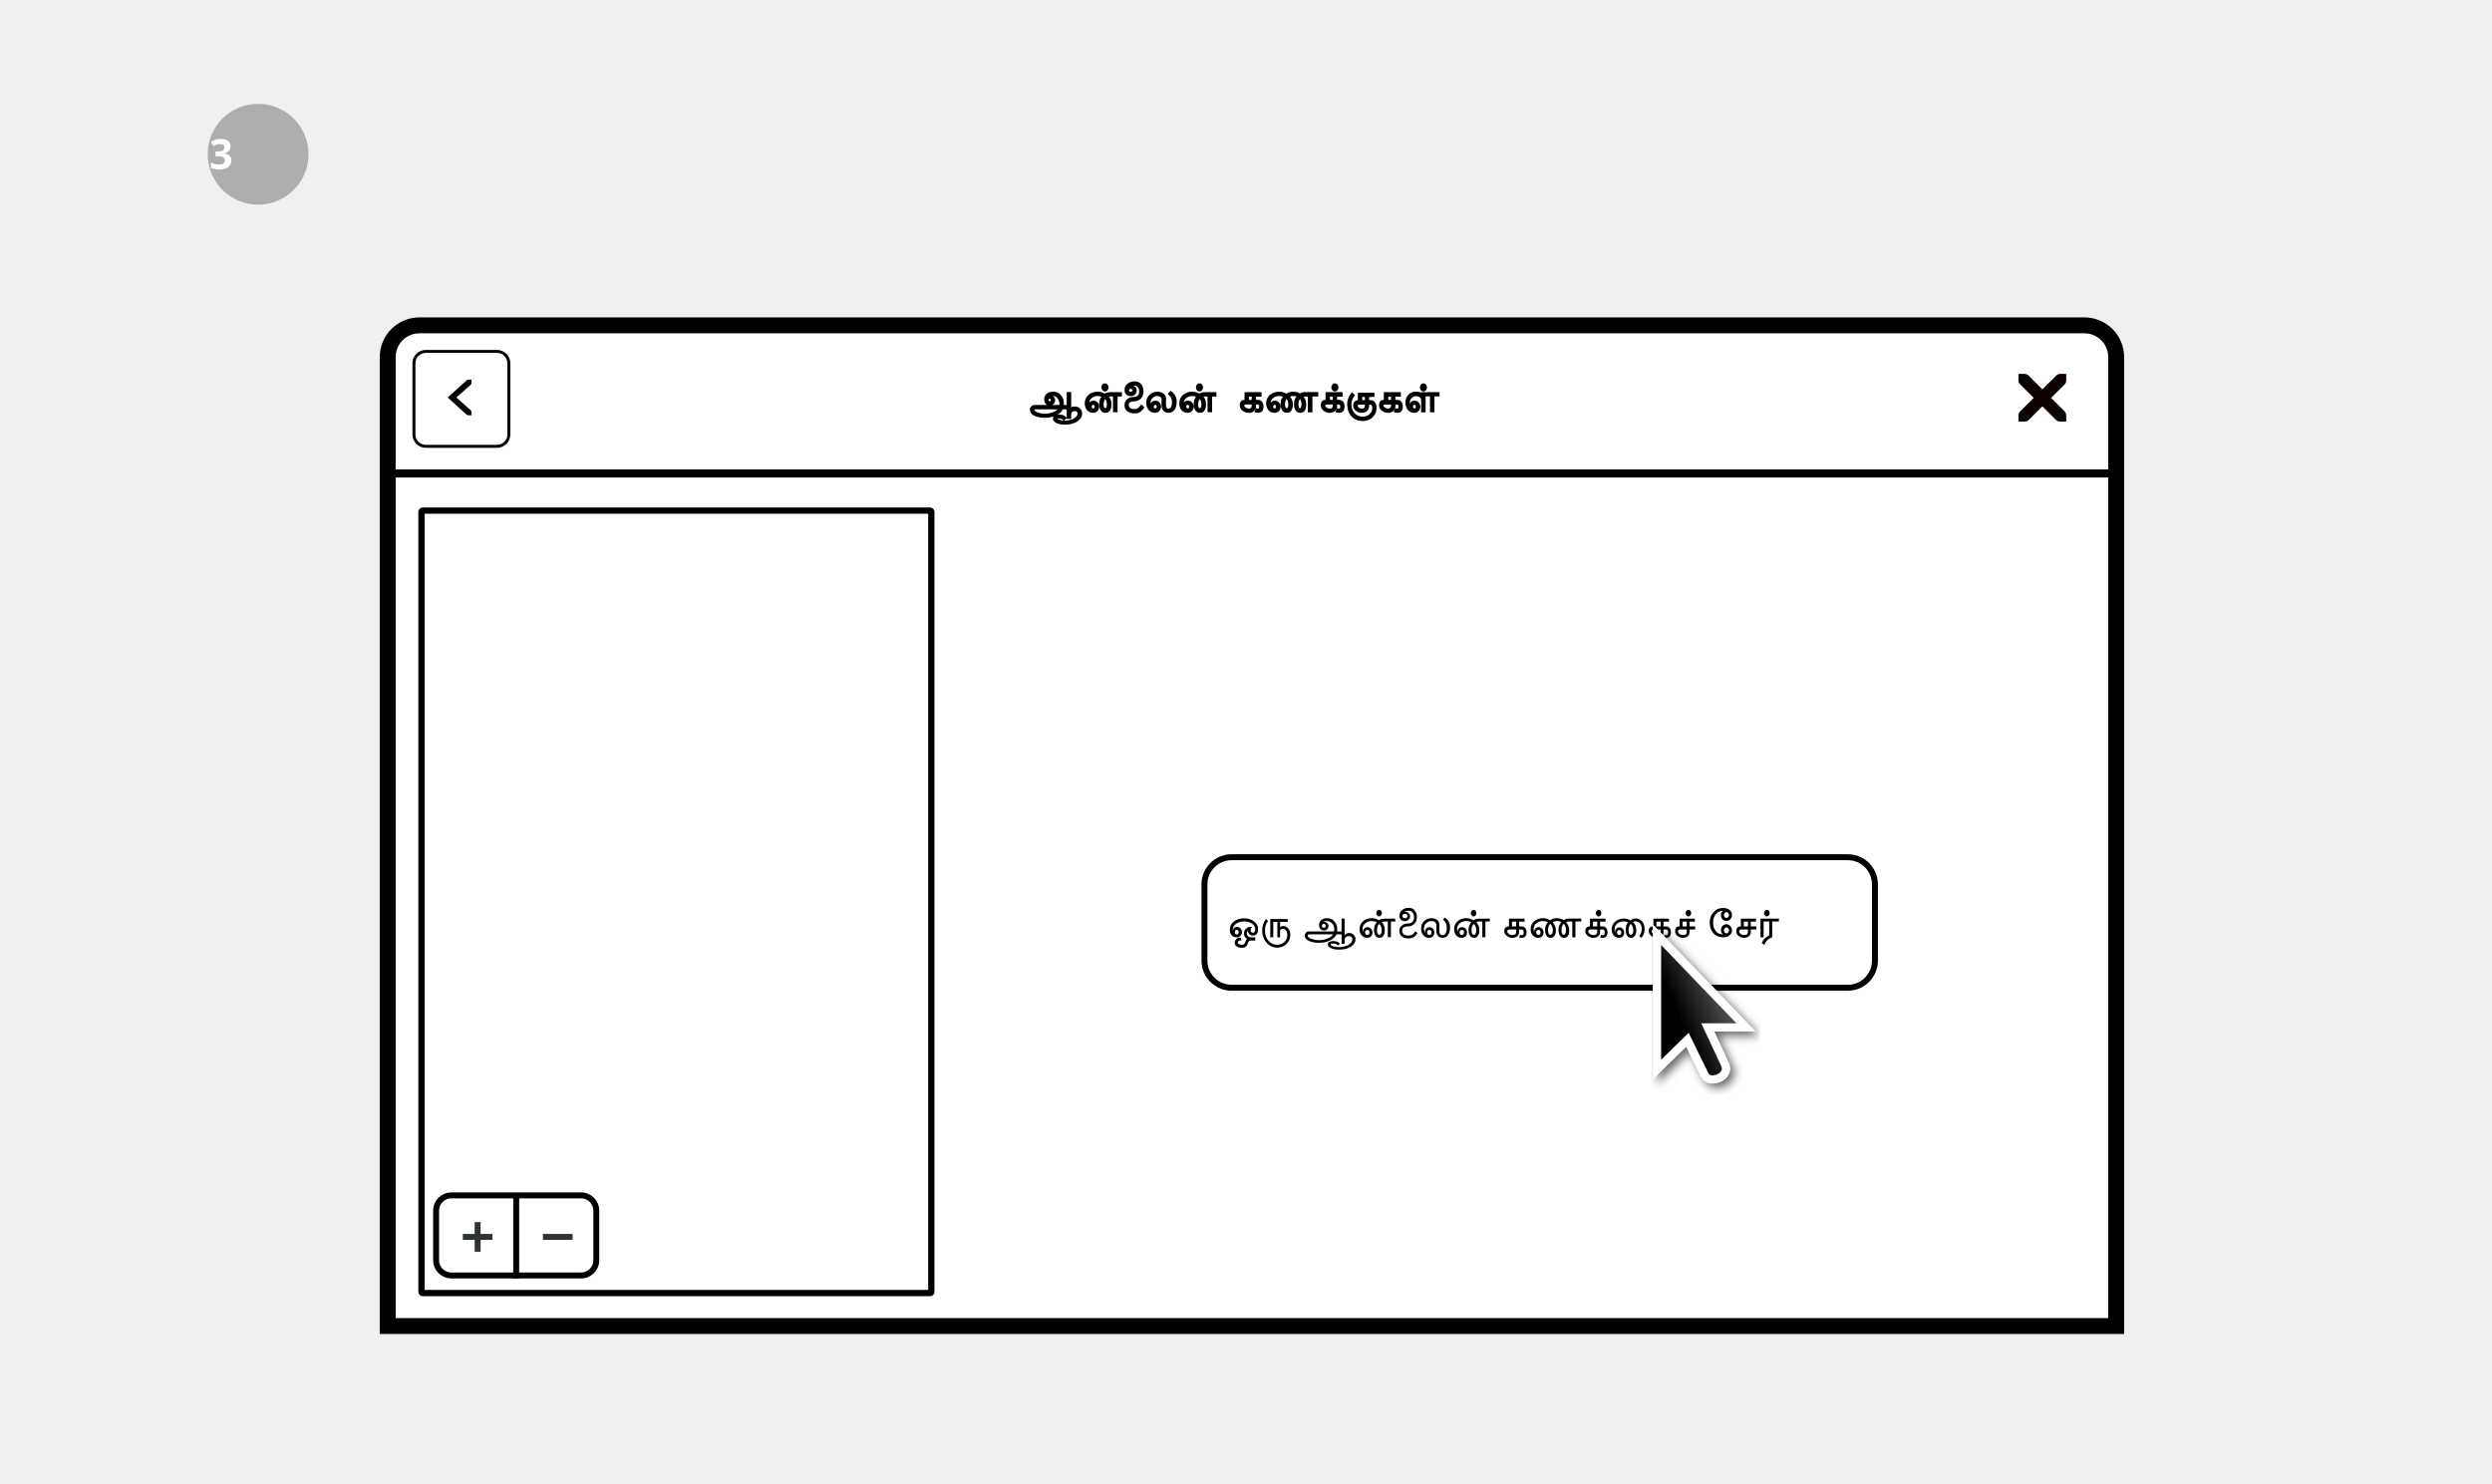
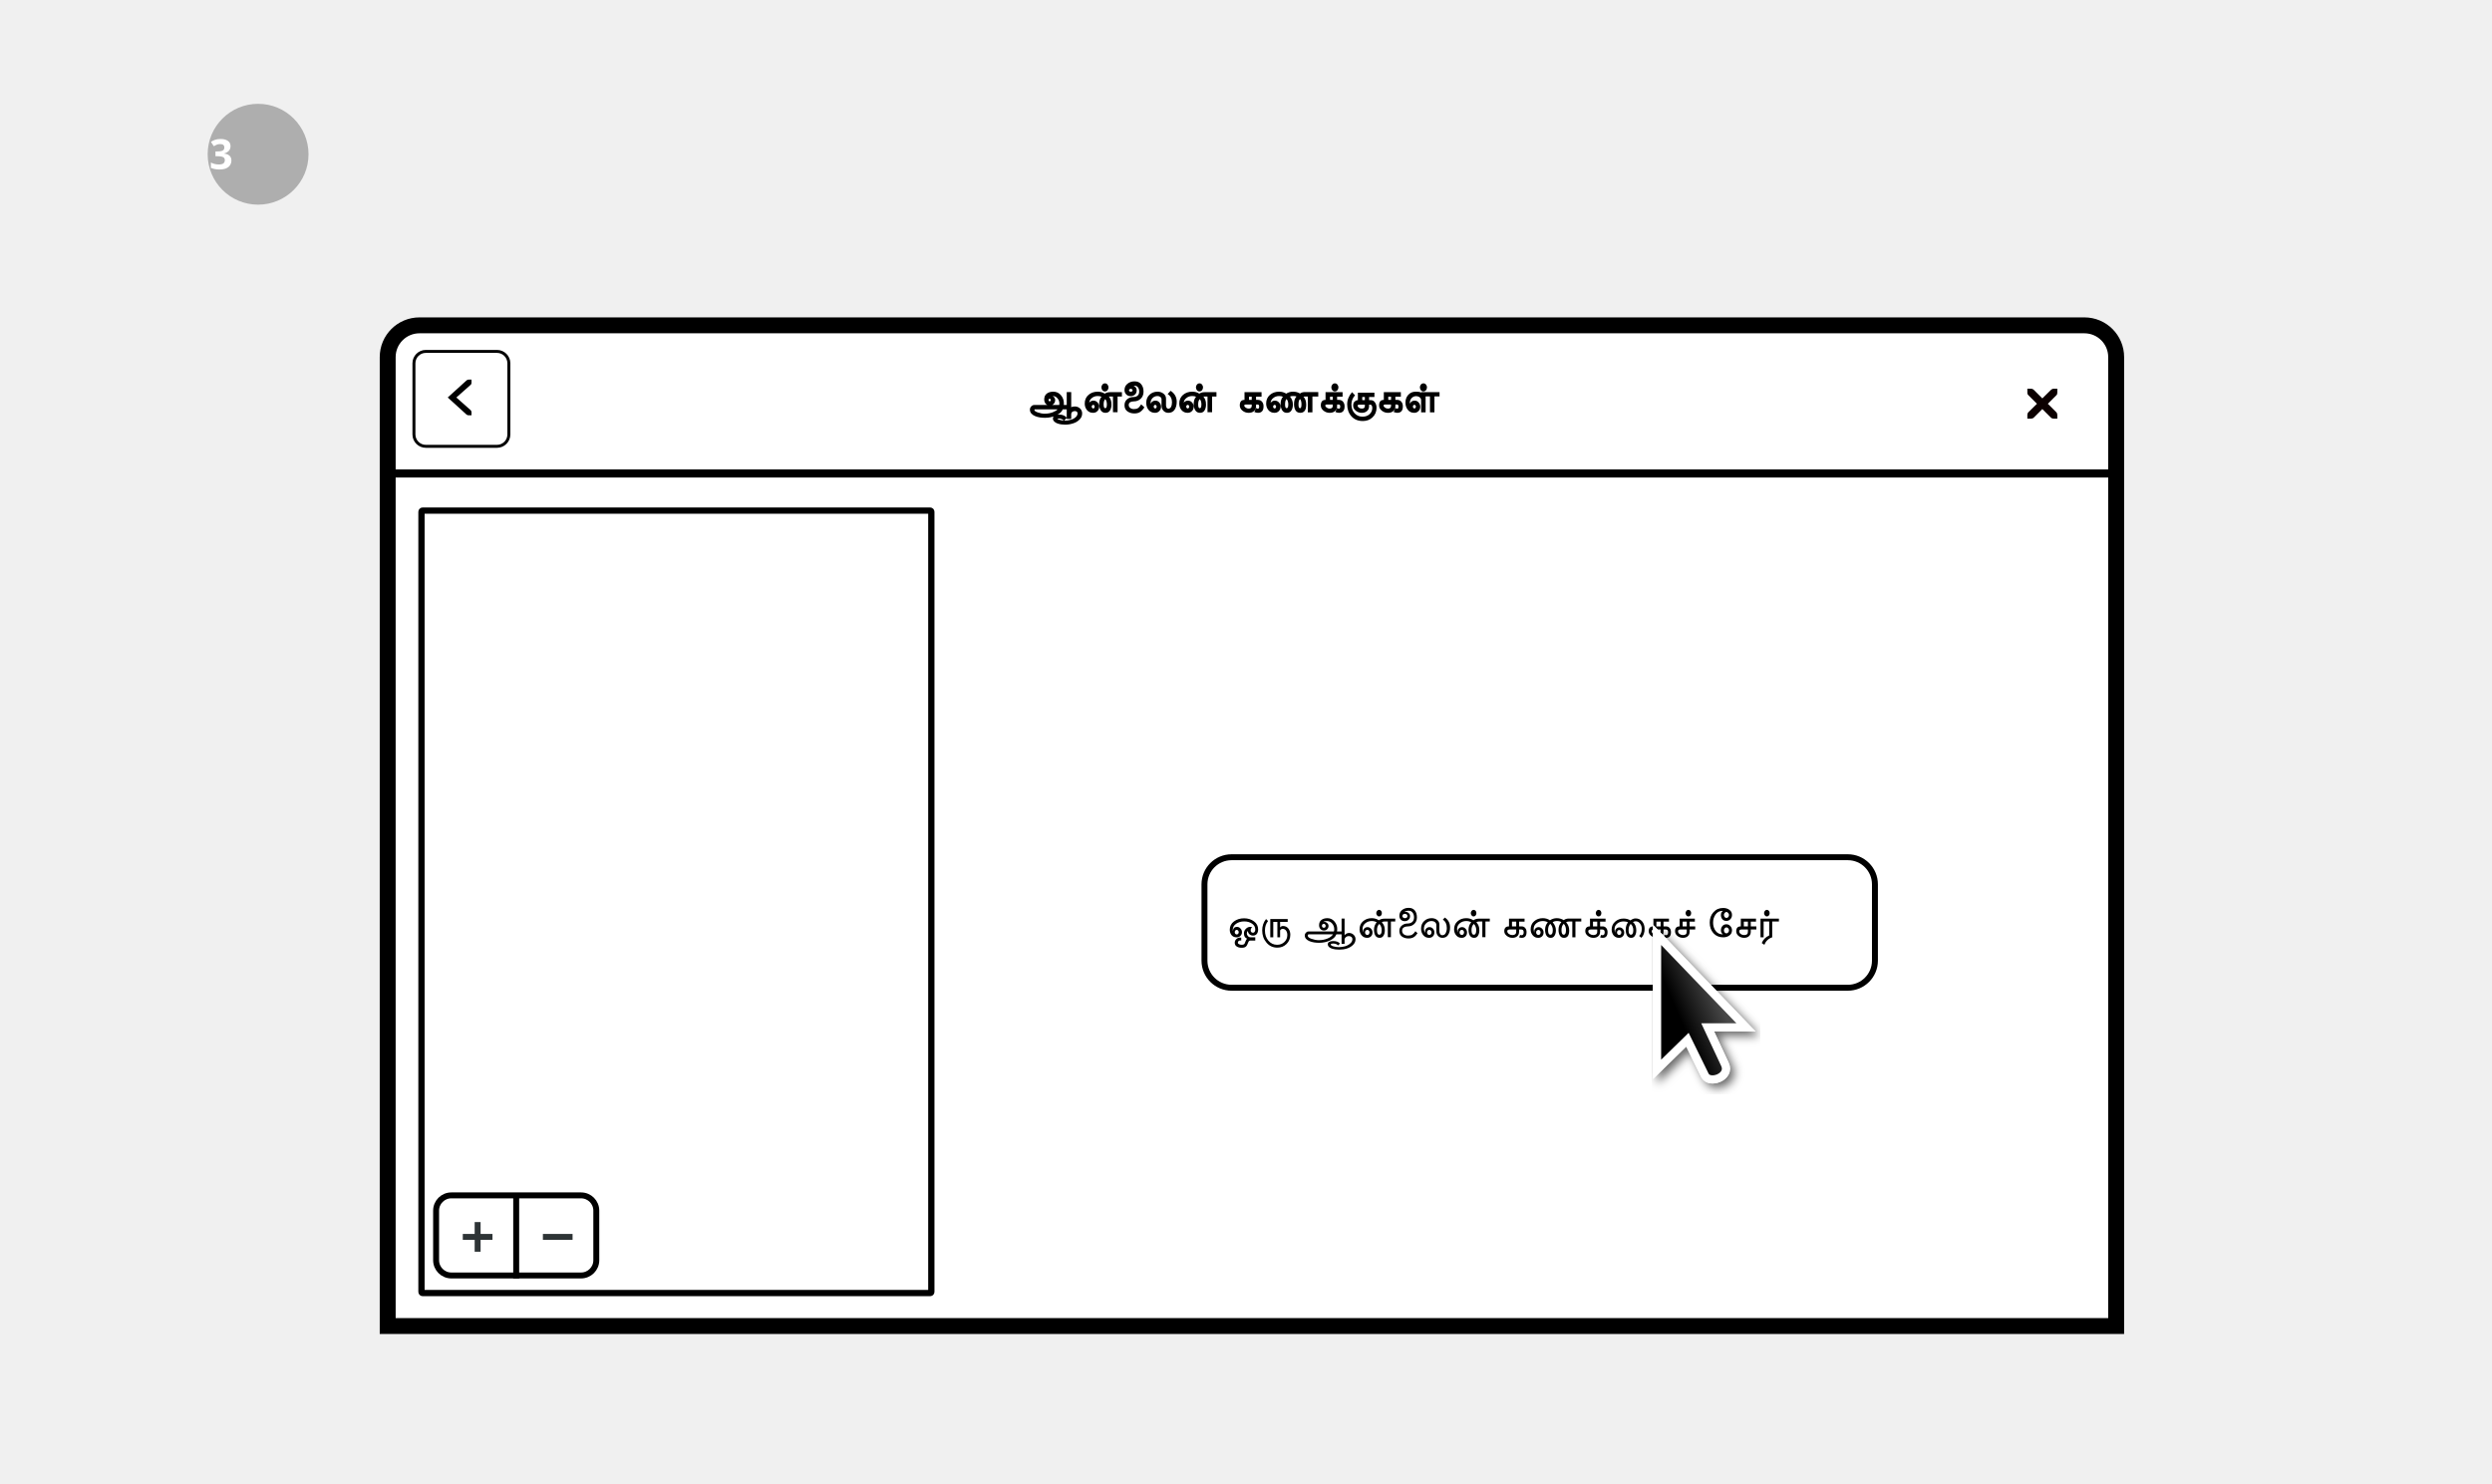
<svg xmlns="http://www.w3.org/2000/svg" xmlns:ns1="http://www.openswatchbook.org/uri/2009/osb" xmlns:xlink="http://www.w3.org/1999/xlink" height="500" id="svg10075" version="1.1" width="840">
  <defs id="defs10077">
    <linearGradient id="RHEL7" ns1:paint="gradient">
      <stop id="stop13323" offset="0" style="stop-color:#a3dbe8;stop-opacity:1;" />
      <stop id="stop13325" offset="1" style="stop-color:#a3dbe8;stop-opacity:1;" />
    </linearGradient>
    <linearGradient id="GNOME" ns1:paint="gradient">
      <stop id="stop11074" offset="0" style="stop-color:#eeedec;stop-opacity:1;" />
      <stop id="stop11076" offset="1" style="stop-color:#eeedec;stop-opacity:1" />
    </linearGradient>
    <linearGradient id="BLANK" ns1:paint="gradient">
      <stop id="stop7012" offset="0" style="stop-color:#eeedec;stop-opacity:0;" />
      <stop id="stop7014" offset="1" style="stop-color:#eeedec;stop-opacity:0" />
    </linearGradient>
    <linearGradient gradientTransform="matrix(1.183438,0,0,0.896461,5.70167,415.6038)" gradientUnits="userSpaceOnUse" id="linearGradient7064" x1="-18.338" x2="713.429" y1="490.549" y2="490.549" xlink:href="#GNOME" />
    <filter color-interpolation-filters="sRGB" height="1.131" id="filter5601" width="1.206" x="-0.103" y="-0.065">
      <feGaussianBlur id="feGaussianBlur5603" stdDeviation="0.611" />
    </filter>
    <linearGradient gradientUnits="userSpaceOnUse" id="linearGradient5885" x1="29.09" x2="33.971" y1="11.773" y2="9.709" xlink:href="#linearGradient5716" />
    <linearGradient id="linearGradient5716">
      <stop id="stop5718" offset="0" style="stop-color:#000000;stop-opacity:1;" />
      <stop id="stop5720" offset="1" style="stop-color:#484848;stop-opacity:1;" />
    </linearGradient>
    <linearGradient gradientUnits="userSpaceOnUse" id="linearGradient17441" x1="29.09" x2="33.971" y1="11.773" y2="9.709" xlink:href="#linearGradient5716" />
    <linearGradient id="linearGradient17443">
      <stop id="stop17445" offset="0" style="stop-color:#000000;stop-opacity:1;" />
      <stop id="stop17447" offset="1" style="stop-color:#484848;stop-opacity:1;" />
    </linearGradient>
    <linearGradient gradientUnits="userSpaceOnUse" id="linearGradient17453" x1="29.09" x2="33.971" y1="11.773" y2="9.709" xlink:href="#linearGradient5716" />
    <linearGradient gradientUnits="userSpaceOnUse" id="linearGradient17455" x1="29.09" x2="33.971" y1="11.773" y2="9.709" xlink:href="#linearGradient5716" />
  </defs>
  <g id="layer1" transform="translate(0,-992.3622)">
    <rect height="656" id="background" style="fill:url(#BLANK);" width="866" x="-16" y="855.362" />
  </g>
  <g id="layer2" transform="translate(0,-540)">
    <g id="g11020" transform="translate(-35,-139.3622)">
-       <path d="m 137,278 c 0,9.389 -7.611,17 -17,17 -9.389,0 -17,-7.611 -17,-17 0,-9.389 7.611,-17 17,-17 9.389,0 17,7.611 17,17 z" id="path11014" style="color:#000000;fill:#000000;fill-opacity:0.275;stroke:none;stroke-width:1.07;marker:none;visibility:visible;display:inline;overflow:visible;enable-background:accumulate" transform="translate(2,453.3622)" />
+       <path d="m 137,278 a 17,17 0 0 1 -17,17 17,17 0 0 1 -17,-17 17,17 0 0 1 17,-17 17,17 0 0 1 17,17 z" id="path11014" style="color:#000000;fill:#000000;fill-opacity:0.275;stroke:none;stroke-width:1.07;marker:none;visibility:visible;display:inline;overflow:visible;enable-background:accumulate" transform="translate(2,453.3622)" />
      <text id="text11016" style="font-size:14px;font-style:normal;font-variant:normal;font-weight:bold;font-stretch:normal;text-align:center;line-height:125%;letter-spacing:0px;word-spacing:0px;writing-mode:lr-tb;text-anchor:middle;fill:#ffffff;fill-opacity:1;stroke:none;font-family:Cantarell;-inkscape-font-specification:Cantarell Bold" x="122.293" y="736.362" xml:space="preserve">
        <tspan id="tspan11018" x="122.293" y="736.362">3</tspan>
      </text>
    </g>
    <g id="g4890" style="display:inline" transform="matrix(2.683333,0,0,2.683333,-1275.51,-1072.854)">
      <path d="m 528.047,641.939 209.13,0 c 2.216,0 4,1.784 4,4 l 0,121.727 -4,0 -209.13,0 -4,0 0,-121.727 c 0,-2.216 1.784,-4 4,-4 z" id="path5430" style="fill:#ffffff;fill-opacity:1;stroke:#000000;stroke-width:2;stroke-miterlimit:4;stroke-opacity:1" />
      <path d="m 524.598,660.548 c 212.461,0 216.298,0 216.298,0" id="path5361" style="fill:none;stroke:#000000;stroke-width:1.015;stroke-linecap:butt;stroke-linejoin:miter;stroke-miterlimit:4;stroke-opacity:1;stroke-dasharray:none" />
-       <g id="g5363" style="fill:#0c0000;fill-opacity:1" transform="matrix(0.7499781,0,0,0.7499781,725.9032,645.0342)">
-         <g id="g5365" style="fill:#0c0000;fill-opacity:1;display:inline" transform="translate(-60,-518)" />
+       <g id="g5363" style="fill:#0c0000;fill-opacity:1" transform="matrix(0.4705848,0,0,0.4705848,728.1379,648.0146)">
+         <g id="g5365" style="display:inline;fill:#0c0000;fill-opacity:1" transform="translate(-60,-518)" />
        <g id="g5367" style="fill:#0c0000;fill-opacity:1" transform="translate(-60,-518)" />
        <g id="g5369" style="fill:#0c0000;fill-opacity:1" transform="translate(-60,-518)" />
        <g id="g5371" style="fill:#0c0000;fill-opacity:1" transform="translate(-60,-518)">
-           <g id="g5373" style="fill:#0c0000;fill-opacity:1;display:inline" transform="translate(19,-242)">
-             <path d="m 45,764 1,0 c 0.01,-1.2e-4 0.021,-4.6e-4 0.031,0 0.255,0.011 0.51,0.129 0.688,0.312 L 49,766.594 51.312,764.312 C 51.578,764.082 51.759,764.007 52,764 l 1,0 0,1 c 0,0.286 -0.034,0.551 -0.25,0.75 l -2.281,2.281 2.25,2.25 C 52.907,770.469 53,770.735 53,771 l 0,1 -1,0 c -0.265,-10e-6 -0.531,-0.093 -0.719,-0.281 L 49,769.438 46.719,771.719 C 46.531,771.907 46.265,772 46,772 l -1,0 0,-1 c -3e-6,-0.265 0.093,-0.531 0.281,-0.719 l 2.281,-2.25 L 45.281,765.75 C 45.071,765.555 44.978,765.281 45,765 l 0,-1 z" id="path5375" style="font-size:xx-small;font-style:normal;font-variant:normal;font-weight:normal;font-stretch:normal;text-indent:0;text-align:start;text-decoration:none;line-height:normal;letter-spacing:normal;word-spacing:normal;text-transform:none;direction:ltr;block-progression:tb;writing-mode:lr-tb;text-anchor:start;color:#bebebe;fill:#0c0000;fill-opacity:1;fill-rule:nonzero;stroke:none;stroke-width:1.781;marker:none;visibility:visible;display:inline;overflow:visible;enable-background:new;font-family:Andale Mono;-inkscape-font-specification:Andale Mono" />
+           <g id="g5373" style="display:inline;fill:#0c0000;fill-opacity:1" transform="translate(19,-242)">
+             <path d="m 45,764 1,0 c 0.01,-1.2e-4 0.021,-4.6e-4 0.031,0 0.255,0.011 0.51,0.129 0.688,0.312 L 49,766.594 51.312,764.312 C 51.578,764.082 51.759,764.007 52,764 l 1,0 0,1 c 0,0.286 -0.034,0.551 -0.25,0.75 l -2.281,2.281 2.25,2.25 C 52.907,770.469 53,770.735 53,771 l 0,1 -1,0 c -0.265,-10e-6 -0.531,-0.093 -0.719,-0.281 L 49,769.438 46.719,771.719 C 46.531,771.907 46.265,772 46,772 l -1,0 0,-1 c -3e-6,-0.265 0.093,-0.531 0.281,-0.719 l 2.281,-2.25 L 45.281,765.75 C 45.071,765.555 44.978,765.281 45,765 l 0,-1 z" id="path5375" style="color:#bebebe;font-style:normal;font-variant:normal;font-weight:normal;font-stretch:normal;font-size:xx-small;line-height:normal;font-family:'Andale Mono';-inkscape-font-specification:'Andale Mono';text-indent:0;text-align:start;text-decoration:none;text-decoration-line:none;letter-spacing:normal;word-spacing:normal;text-transform:none;direction:ltr;block-progression:tb;writing-mode:lr-tb;text-anchor:start;display:inline;overflow:visible;visibility:visible;fill:#0c0000;fill-opacity:1;fill-rule:nonzero;stroke:none;stroke-width:1.781;marker:none;enable-background:new" />
          </g>
        </g>
        <g id="g5377" style="fill:#0c0000;fill-opacity:1" transform="translate(-60,-518)" />
        <g id="g5379" style="fill:#0c0000;fill-opacity:1" transform="translate(-60,-518)" />
        <g id="g5381" style="fill:#0c0000;fill-opacity:1" transform="translate(-60,-518)" />
      </g>
      <rect height="98.306" id="rect12010" rx="0.143" ry="0.158" style="color:#000000;fill:none;stroke:#000000;stroke-width:0.788;stroke-opacity:1;marker:none;visibility:visible;display:inline;overflow:visible;enable-background:accumulate" width="64.046" x="528.291" y="665.216" />
      <text id="text12012" style="font-size:5.217px;font-style:normal;font-variant:normal;font-weight:bold;font-stretch:normal;text-align:center;line-height:125%;letter-spacing:0px;word-spacing:0px;writing-mode:lr-tb;text-anchor:middle;fill:#000000;fill-opacity:1;stroke:none;font-family:Cantarell;-inkscape-font-specification:Cantarell Bold" x="634.848" y="652.865" xml:space="preserve">
        <tspan id="tspan12014" x="634.848" y="652.865">ஆன்லைன்  கணக்குகள்</tspan>
      </text>
      <rect height="16.398" id="rect17494" rx="3.405" ry="3.405" style="color:#000000;fill:none;stroke:#000000;stroke-width:0.745;stroke-linecap:square;stroke-linejoin:miter;stroke-miterlimit:4;stroke-opacity:1;stroke-dasharray:none;stroke-dashoffset:0;marker:none;visibility:visible;display:inline;overflow:visible;enable-background:accumulate" width="84.224" x="626.65" y="708.765" />
      <text id="text17496" style="font-size:5.217px;font-style:normal;font-variant:normal;font-weight:normal;font-stretch:normal;text-align:center;line-height:125%;letter-spacing:0px;word-spacing:0px;writing-mode:lr-tb;text-anchor:middle;fill:#000000;fill-opacity:1;stroke:none;font-family:Cantarell;-inkscape-font-specification:Cantarell" x="668.813" y="718.828" xml:space="preserve">
        <tspan id="tspan17498" x="668.813" y="718.828">ஒரு ஆன்லைன் கணக்கைச் சேர்</tspan>
      </text>
      <g id="default-pointer-c" style="display:inline" transform="matrix(1.028173,0,0,1.028173,656.1496,716.1309)">
        <path d="m 27.135,2.848 0,16.44 3.712,-3.624 2.121,4.331 c 0.52,1.171 3.221,0.23 2.453,-1.337 l -2.099,-4.497 4.685,0 L 27.135,2.848 z" id="path5567" style="opacity:0.6;color:#000000;fill:#000000;fill-opacity:1;fill-rule:nonzero;stroke:#000000;stroke-width:1;stroke-linecap:butt;stroke-linejoin:miter;stroke-miterlimit:10;stroke-opacity:1;stroke-dasharray:none;stroke-dashoffset:0;marker:none;visibility:visible;display:block;overflow:visible;filter:url(#filter5601);enable-background:accumulate" />
        <path d="m 26.605,2.318 0,16.44 3.712,-3.624 2.121,4.331 c 0.52,1.171 3.221,0.23 2.453,-1.337 l -2.099,-4.497 4.685,0 L 26.605,2.318 z" id="path5565" style="color:#000000;fill:url(#linearGradient17453);fill-opacity:1;fill-rule:nonzero;stroke:#ffffff;stroke-width:1;stroke-linecap:butt;stroke-linejoin:miter;stroke-miterlimit:10;stroke-opacity:1;stroke-dasharray:none;stroke-dashoffset:0;marker:none;visibility:visible;display:block;overflow:visible;enable-background:accumulate" />
        <path d="m 26.605,2.318 0,16.44 3.712,-3.624 2.121,4.331 c 0.52,1.171 3.221,0.23 2.453,-1.337 l -2.099,-4.497 4.685,0 L 26.605,2.318 z" id="path6242" style="color:#000000;fill:url(#linearGradient17455);fill-opacity:1;fill-rule:nonzero;stroke:#ffffff;stroke-width:1;stroke-linecap:butt;stroke-linejoin:miter;stroke-miterlimit:10;stroke-opacity:1;stroke-dasharray:none;stroke-dashoffset:0;marker:none;visibility:visible;display:block;overflow:visible;enable-background:accumulate" />
      </g>
      <rect height="10.062" id="rect17500" rx="1.914" ry="1.914" style="color:#000000;fill:none;stroke:#000000;stroke-width:0.745;stroke-linecap:square;stroke-linejoin:miter;stroke-miterlimit:4;stroke-opacity:1;stroke-dasharray:none;stroke-dashoffset:0;marker:none;visibility:visible;display:inline;overflow:visible;enable-background:accumulate" width="20.124" x="530.128" y="751.25" />
      <path d="m 540.19,751.529 0,9.783" id="path17502" style="color:#000000;fill:none;stroke:#000000;stroke-width:0.745;stroke-linecap:square;stroke-linejoin:miter;stroke-miterlimit:4;stroke-opacity:1;stroke-dasharray:none;stroke-dashoffset:0;marker:none;visibility:visible;display:inline;overflow:visible;enable-background:accumulate" />
      <g id="g31978" style="display:inline" transform="matrix(0.3726708,0,0,0.3726708,534.9727,650.6288)">
        <rect height="16" id="rect31980" style="color:#bebebe;fill:none;stroke:none;stroke-width:1;marker:none;visibility:visible;display:inline;overflow:visible" width="16" x="20" y="276" />
        <rect height="2" id="rect31984" style="color:#bebebe;fill:#2e3436;fill-opacity:1;stroke:none;stroke-width:1;marker:none;visibility:visible;display:inline;overflow:visible" width="10" x="23" y="283" />
      </g>
      <g id="g31988" style="display:inline" transform="matrix(0.3726708,0,0,0.3726708,524.9106,650.6288)">
        <rect height="16" id="rect31990" style="color:#bebebe;fill:none;stroke:none;stroke-width:1;marker:none;visibility:visible;display:inline;overflow:visible" width="16" x="20" y="276" />
        <path d="m -174,512 0,4 -4,0 0,2 4,0 0,4 2,0 0,-4 4,0 0,-2 -4,0 0,-4 -2,0 z" id="rect31992" style="color:#bebebe;fill:#2e3436;fill-opacity:1;stroke:none;stroke-width:1;marker:none;visibility:visible;display:inline;overflow:visible" transform="translate(201,-233)" />
      </g>
      <g id="g4705" style="display:inline" transform="matrix(0.3726708,0,0,0.3726708,492.8318,454.9682)">
        <rect height="16" id="rect10837-5-8-1" style="color:#bebebe;fill:none;stroke:none;stroke-width:1;marker:none;visibility:visible;display:inline;overflow:visible;enable-background:new" transform="scale(-1,1)" width="16" x="-116" y="518" />
        <path d="m 112.014,520 -1,0 c -0.01,-1.2e-4 -0.021,-4.6e-4 -0.031,0 -0.255,0.011 -0.51,0.129 -0.688,0.312 l -6.298,5.719 6.298,5.719 c 0.188,0.188 0.453,0.281 0.719,0.281 l 1,0 0,-1 c 0,-0.265 -0.093,-0.531 -0.281,-0.719 l -4.829,-4.281 4.829,-4.281 c 0.211,-0.195 0.303,-0.469 0.281,-0.75 z" id="path10839-9-9-5" style="font-size:medium;font-style:normal;font-variant:normal;font-weight:normal;font-stretch:normal;text-indent:0;text-align:start;text-decoration:none;line-height:normal;letter-spacing:normal;word-spacing:normal;text-transform:none;direction:ltr;block-progression:tb;writing-mode:lr-tb;text-anchor:start;color:#bebebe;fill:#000000;fill-opacity:1;fill-rule:nonzero;stroke:none;stroke-width:1.781;marker:none;visibility:visible;display:inline;overflow:visible;enable-background:new;font-family:Andale Mono;-inkscape-font-specification:Andale Mono" />
      </g>
      <rect height="11.925" id="rect15386" rx="1.491" ry="1.491" style="color:#000000;fill:none;stroke:#000000;stroke-width:0.373;stroke-miterlimit:4;stroke-opacity:1;stroke-dasharray:none;marker:none;visibility:visible;display:inline;overflow:visible;enable-background:accumulate" width="11.925" x="527.344" y="645.214" />
    </g>
  </g>
</svg>
